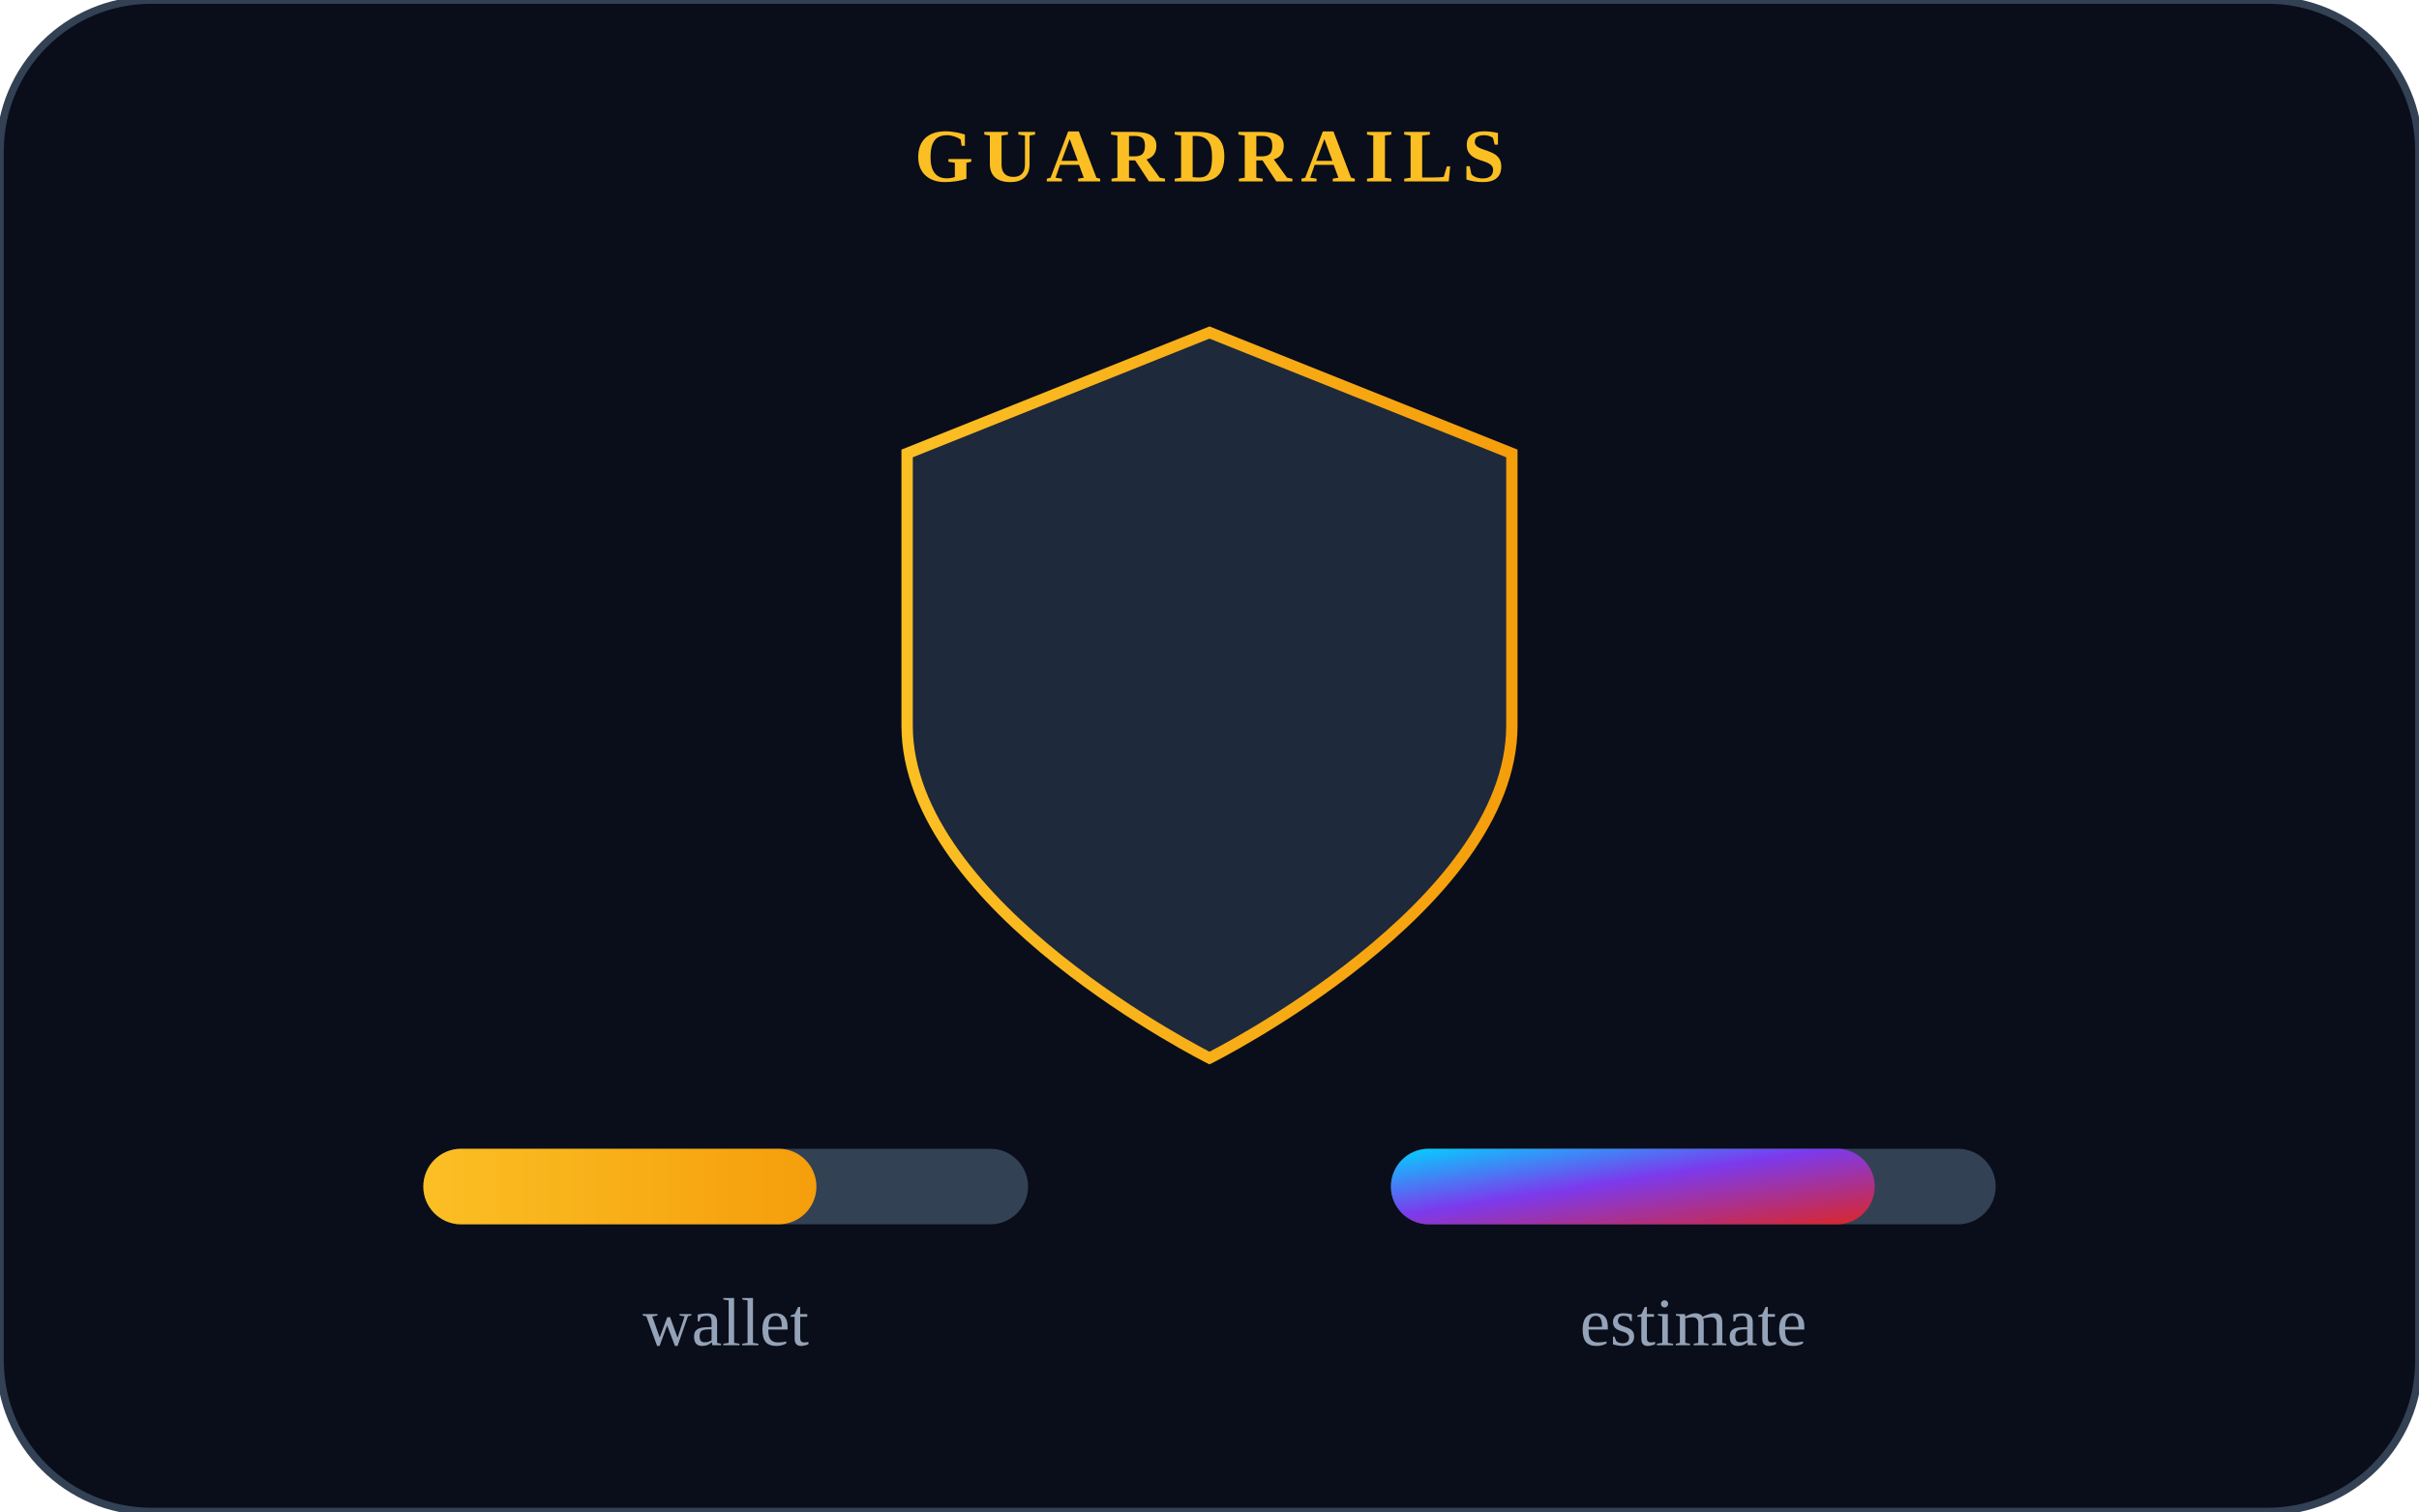
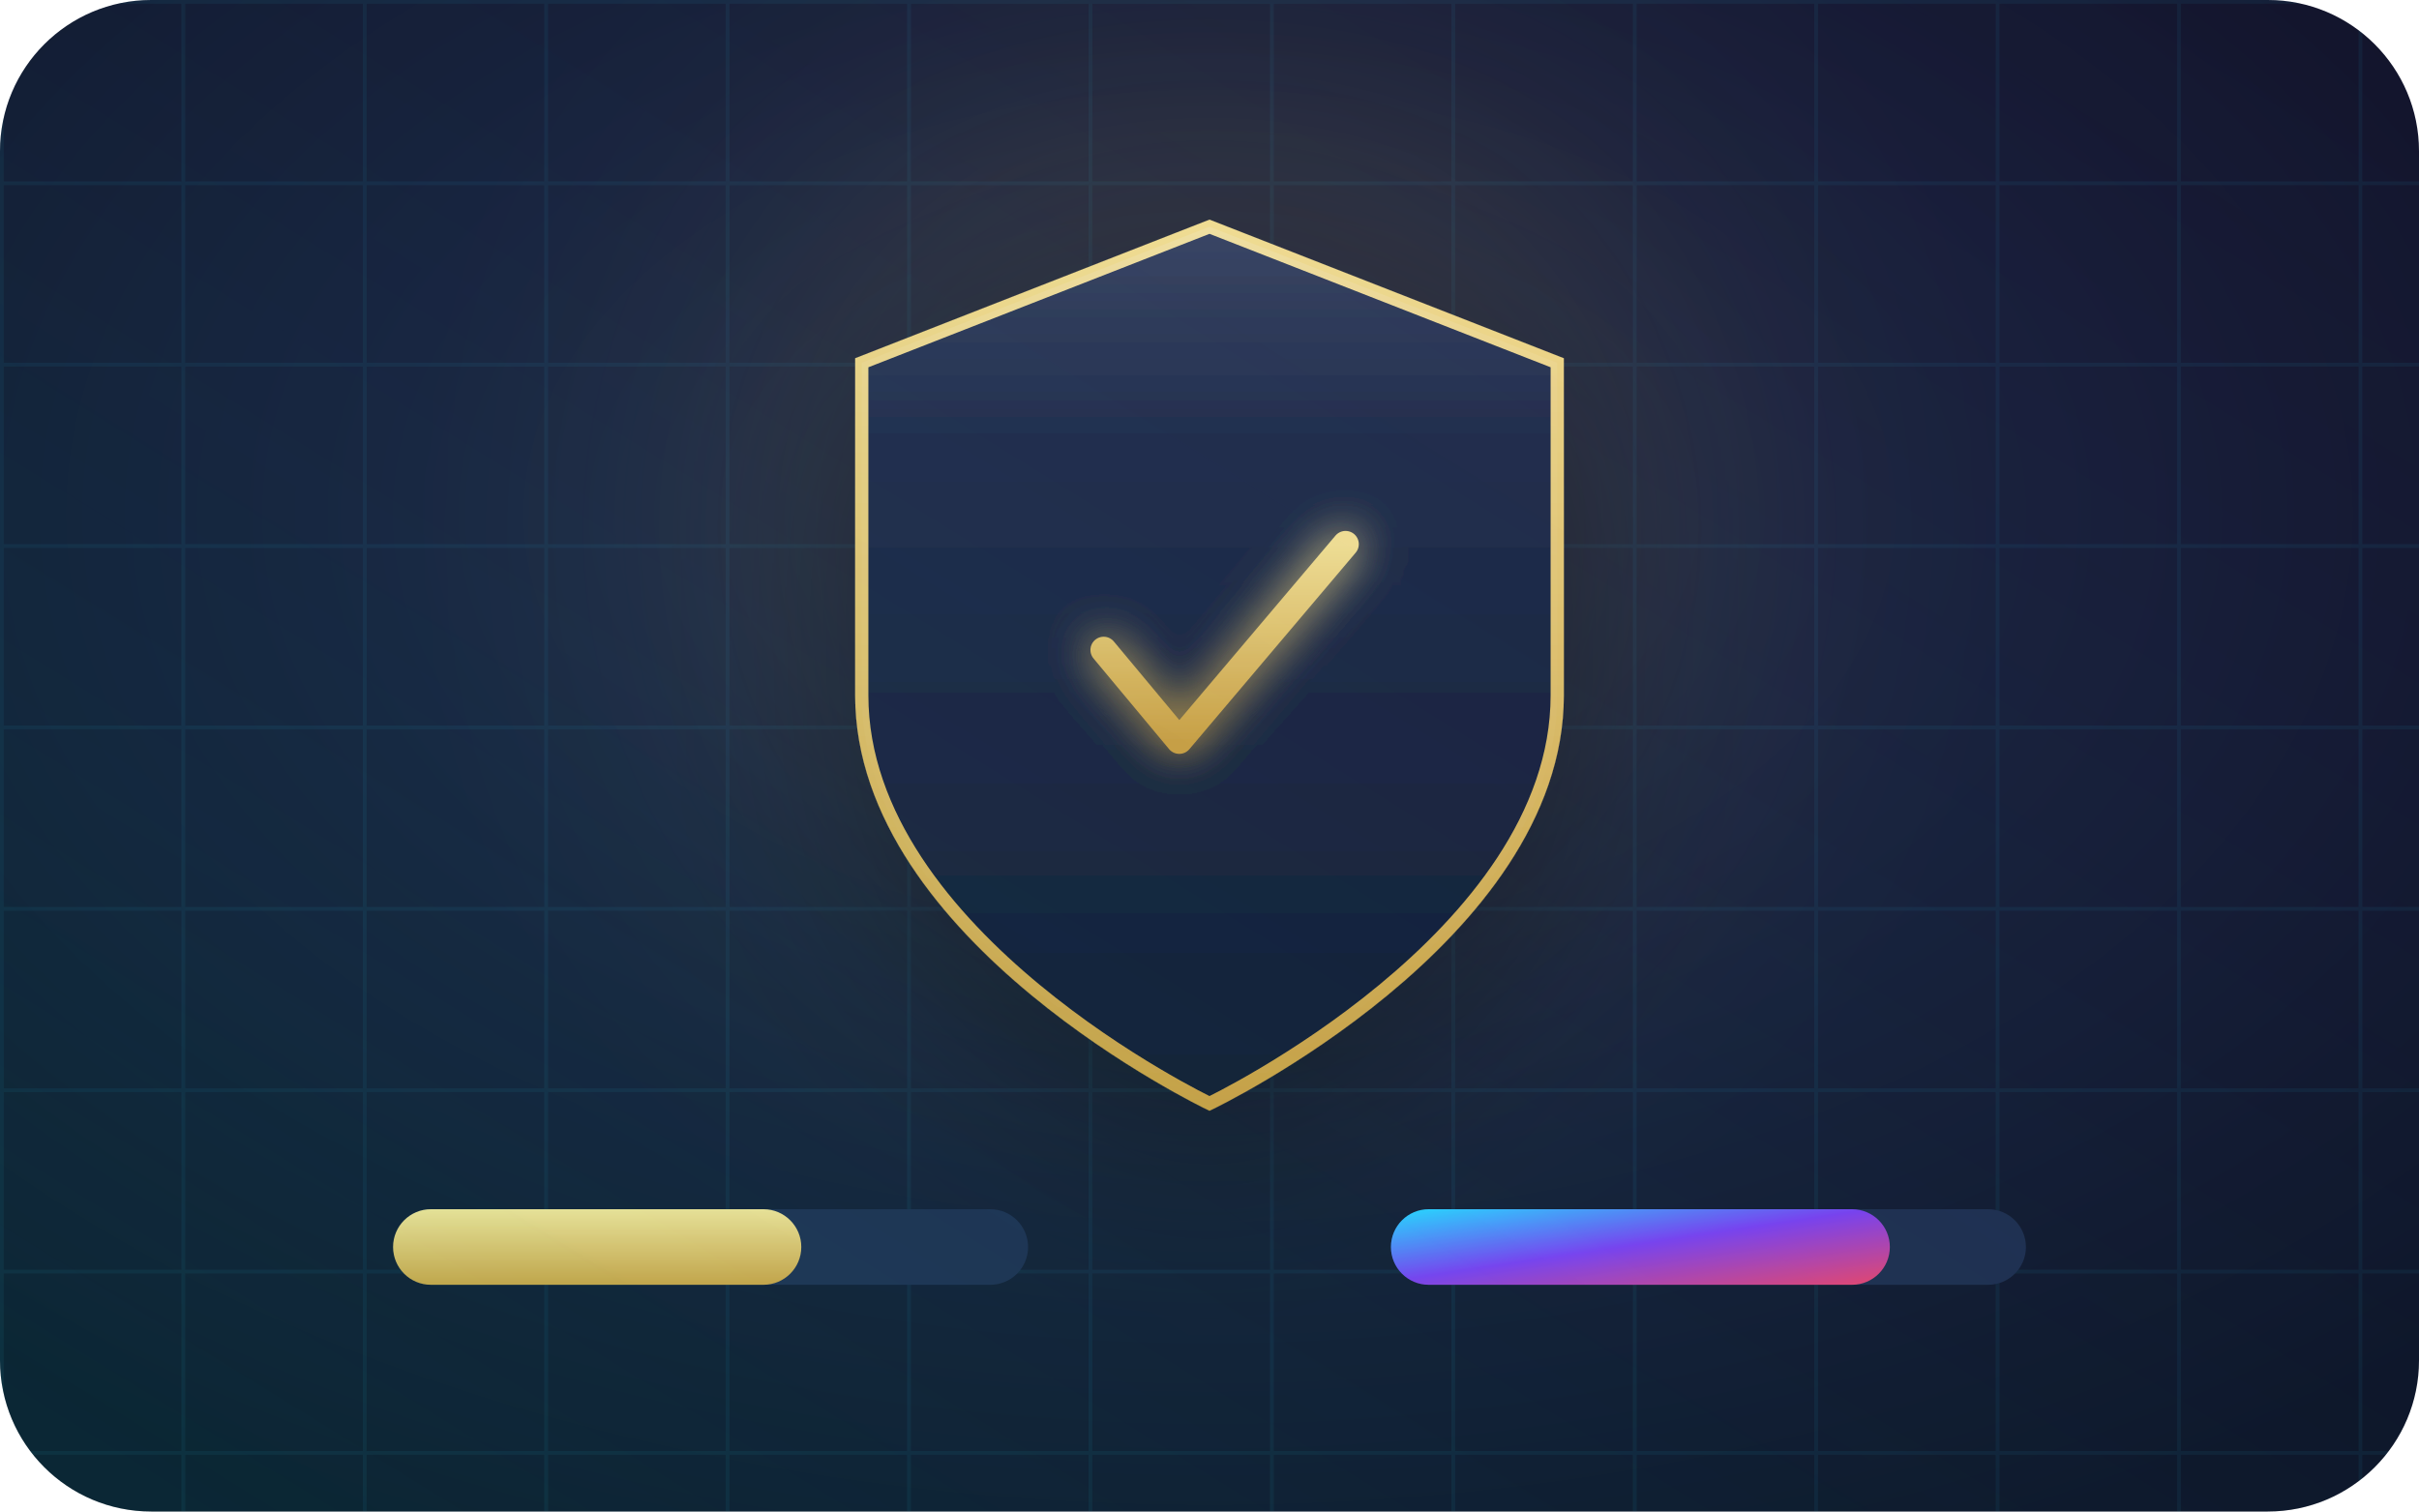
<svg xmlns="http://www.w3.org/2000/svg" viewBox="0 0 320 200" fill="none">
  <defs>
-     <linearGradient id="g" x1="0%" y1="0%" x2="100%" y2="100%">
-       <stop offset="0%" stop-color="#00d4ff" />
-       <stop offset="45%" stop-color="#7c3aed" />
-       <stop offset="100%" stop-color="#dc2626" />
+     <linearGradient id="brand" x1="0%" y1="0%" x2="100%" y2="100%">
+       <stop offset="0%" stop-color="#22e0ff" />
+       <stop offset="48%" stop-color="#7c3aed" />
+       <stop offset="100%" stop-color="#f43f5e" />
    </linearGradient>
-     <linearGradient id="gSoft" x1="0%" y1="100%" x2="100%" y2="0%">
-       <stop offset="0%" stop-color="#00d4ff" stop-opacity="0.18" />
-       <stop offset="100%" stop-color="#7c3aed" stop-opacity="0.1" />
+     <linearGradient id="brandSoft" x1="0" y1="1" x2="1" y2="0">
+       <stop offset="0%" stop-color="#22e0ff" stop-opacity="0.14" />
+       <stop offset="100%" stop-color="#7c3aed" stop-opacity="0.06" />
    </linearGradient>
-     <linearGradient id="gold" x1="0%" y1="0%" x2="100%" y2="0%">
-       <stop offset="0%" stop-color="#fbbf24" />
-       <stop offset="100%" stop-color="#f59e0b" />
+     <radialGradient id="spot" cx="50%" cy="34%" r="75%">
+       <stop offset="0%" stop-color="#1b2740" />
+       <stop offset="100%" stop-color="#070b15" />
+     </radialGradient>
+     <linearGradient id="glass" x1="0" y1="0" x2="0" y2="1">
+       <stop offset="0%" stop-color="#ffffff" stop-opacity="0.14" />
+       <stop offset="24%" stop-color="#ffffff" stop-opacity="0.04" />
+       <stop offset="100%" stop-color="#ffffff" stop-opacity="0" />
    </linearGradient>
-     <filter id="glow" x="-50%" y="-50%" width="200%" height="200%">
-       <feGaussianBlur stdDeviation="5" result="b" />
+     <linearGradient id="panel" x1="0" y1="0" x2="0" y2="1">
+       <stop offset="0%" stop-color="#16233c" />
+       <stop offset="100%" stop-color="#0b1322" />
+     </linearGradient>
+     <radialGradient id="core" cx="50%" cy="42%" r="62%">
+       <stop offset="0%" stop-color="#5eeaff" />
+       <stop offset="42%" stop-color="#2a8cff" />
+       <stop offset="100%" stop-color="#0b1b3a" />
+     </radialGradient>
+     <linearGradient id="violet" x1="0" y1="0" x2="1" y2="1">
+       <stop offset="0%" stop-color="#a78bfa" />
+       <stop offset="100%" stop-color="#7c3aed" />
+     </linearGradient>
+     <linearGradient id="gold" x1="0" y1="0" x2="0" y2="1">
+       <stop offset="0%" stop-color="#fde68a" />
+       <stop offset="100%" stop-color="#d4a233" />
+     </linearGradient>
+     <linearGradient id="emerald" x1="0" y1="0" x2="1" y2="0">
+       <stop offset="0%" stop-color="#34d399" />
+       <stop offset="100%" stop-color="#10b981" />
+     </linearGradient>
+     <filter id="glow" x="-60%" y="-60%" width="220%" height="220%">
+       <feGaussianBlur stdDeviation="3" result="b" />
      <feMerge>
        <feMergeNode in="b" />
        <feMergeNode in="SourceGraphic" />
      </feMerge>
    </filter>
-     <filter id="softGlow" x="-80%" y="-80%" width="260%" height="260%">
-       <feGaussianBlur stdDeviation="14" />
+     <filter id="bloom" x="-120%" y="-120%" width="340%" height="340%">
+       <feGaussianBlur stdDeviation="22" />
    </filter>
+     <filter id="cardShadow" x="-40%" y="-40%" width="180%" height="180%">
+       <feDropShadow dx="0" dy="9" stdDeviation="13" flood-color="#000" flood-opacity="0.45" />
+     </filter>
+     <pattern id="grid" width="24" height="24" patternUnits="userSpaceOnUse">
+       <path d="M24 0H0V24" fill="none" stroke="#22e0ff" stroke-opacity="0.06" stroke-width="1" />
+     </pattern>
  </defs>
-   <rect width="320" height="200" rx="20" fill="#0a0e1a" stroke="#334155" />
-   <path d="M160,44 L200,60 V96 C200,120 160,140 160,140 C160,140 120,120 120,96 V60 Z" fill="#1e293b" stroke="url(#gold)" stroke-width="1.5" />
-   <rect x="56" y="152" width="80" height="10" rx="5" fill="#334155" />
-   <rect x="56" y="152" width="52" height="10" rx="5" fill="url(#gold)" />
-   <text x="96" y="178" text-anchor="middle" fill="#94a3b8" font-size="9">wallet</text>
-   <rect x="184" y="152" width="80" height="10" rx="5" fill="#334155" />
-   <rect x="184" y="152" width="64" height="10" rx="5" fill="url(#g)" />
-   <text x="224" y="178" text-anchor="middle" fill="#94a3b8" font-size="9">estimate</text>
-   <text x="160" y="24" text-anchor="middle" fill="#fbbf24" font-size="10" font-weight="700" letter-spacing="0.12em">GUARDRAILS</text>
+   <rect width="320" height="200" rx="20" fill="url(#spot)" />
+   <rect width="320" height="200" rx="20" fill="url(#grid)" />
+   <circle cx="160" cy="70" r="64" fill="#fbbf24" filter="url(#bloom)" opacity="0.12" />
+   <g filter="url(#cardShadow)">
+     <path d="M160,30 L206,48 V92 C206,124 160,146 160,146 C160,146 114,124 114,92 V48 Z" fill="url(#panel)" stroke="url(#gold)" stroke-width="1.75" />
+     <path d="M160,30 L206,48 V92 C206,124 160,146 160,146 C160,146 114,124 114,92 V48 Z" fill="url(#glass)" />
+     <path d="M146,86 L156,98 L178,72" stroke="url(#gold)" stroke-width="3.5" fill="none" stroke-linecap="round" stroke-linejoin="round" filter="url(#glow)" />
+   </g>
+   <rect x="52" y="160" width="84" height="10" rx="5" fill="#1a2740" />
+   <rect x="52" y="160" width="54" height="10" rx="5" fill="url(#gold)" />
+   <rect x="184" y="160" width="84" height="10" rx="5" fill="#1a2740" />
+   <rect x="184" y="160" width="66" height="10" rx="5" fill="url(#brand)" />
+   <rect width="320" height="200" rx="20" fill="url(#brandSoft)" />
</svg>
